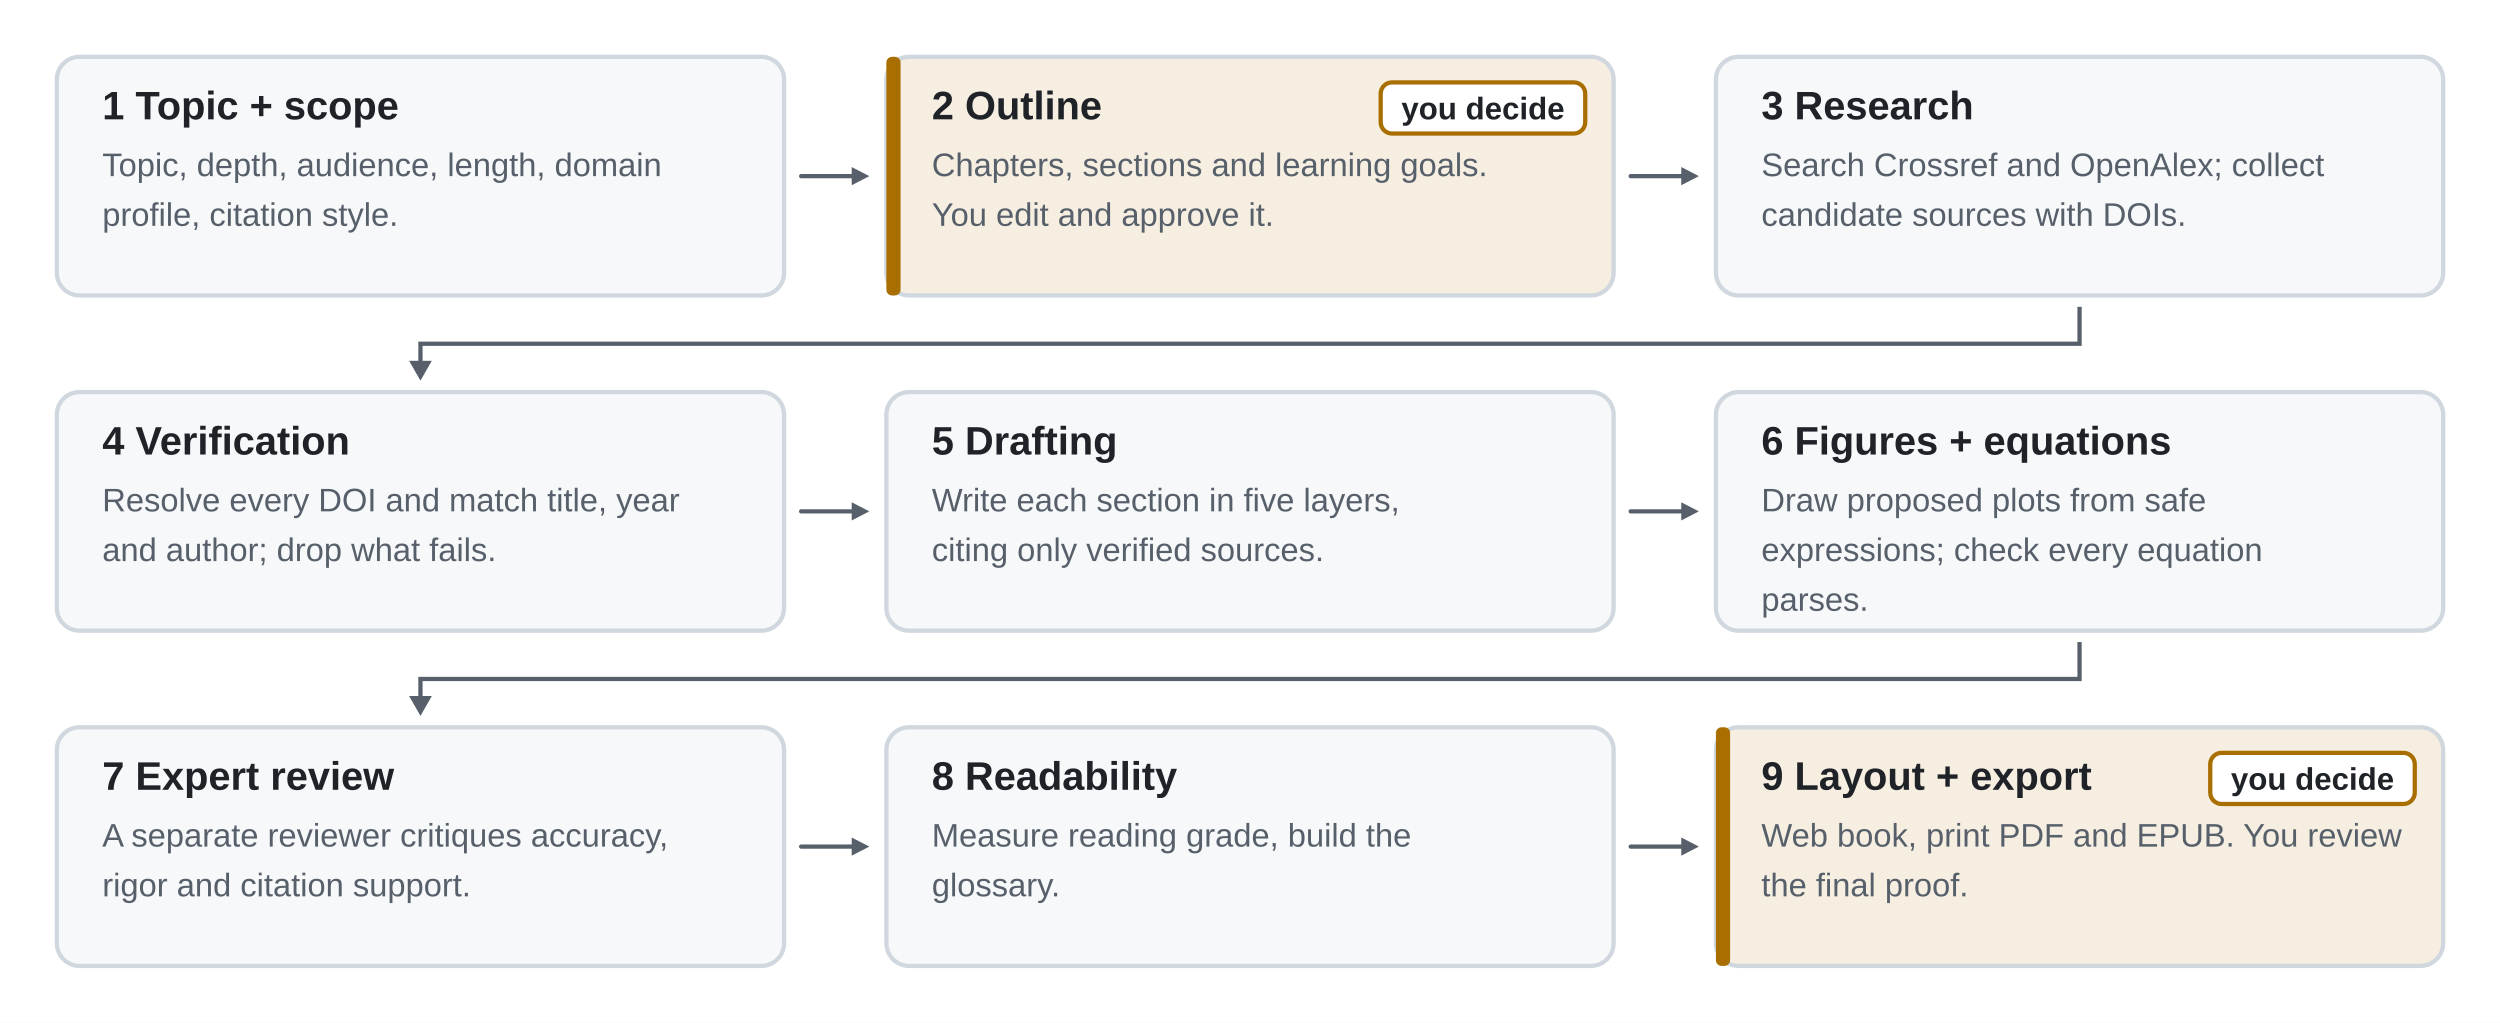
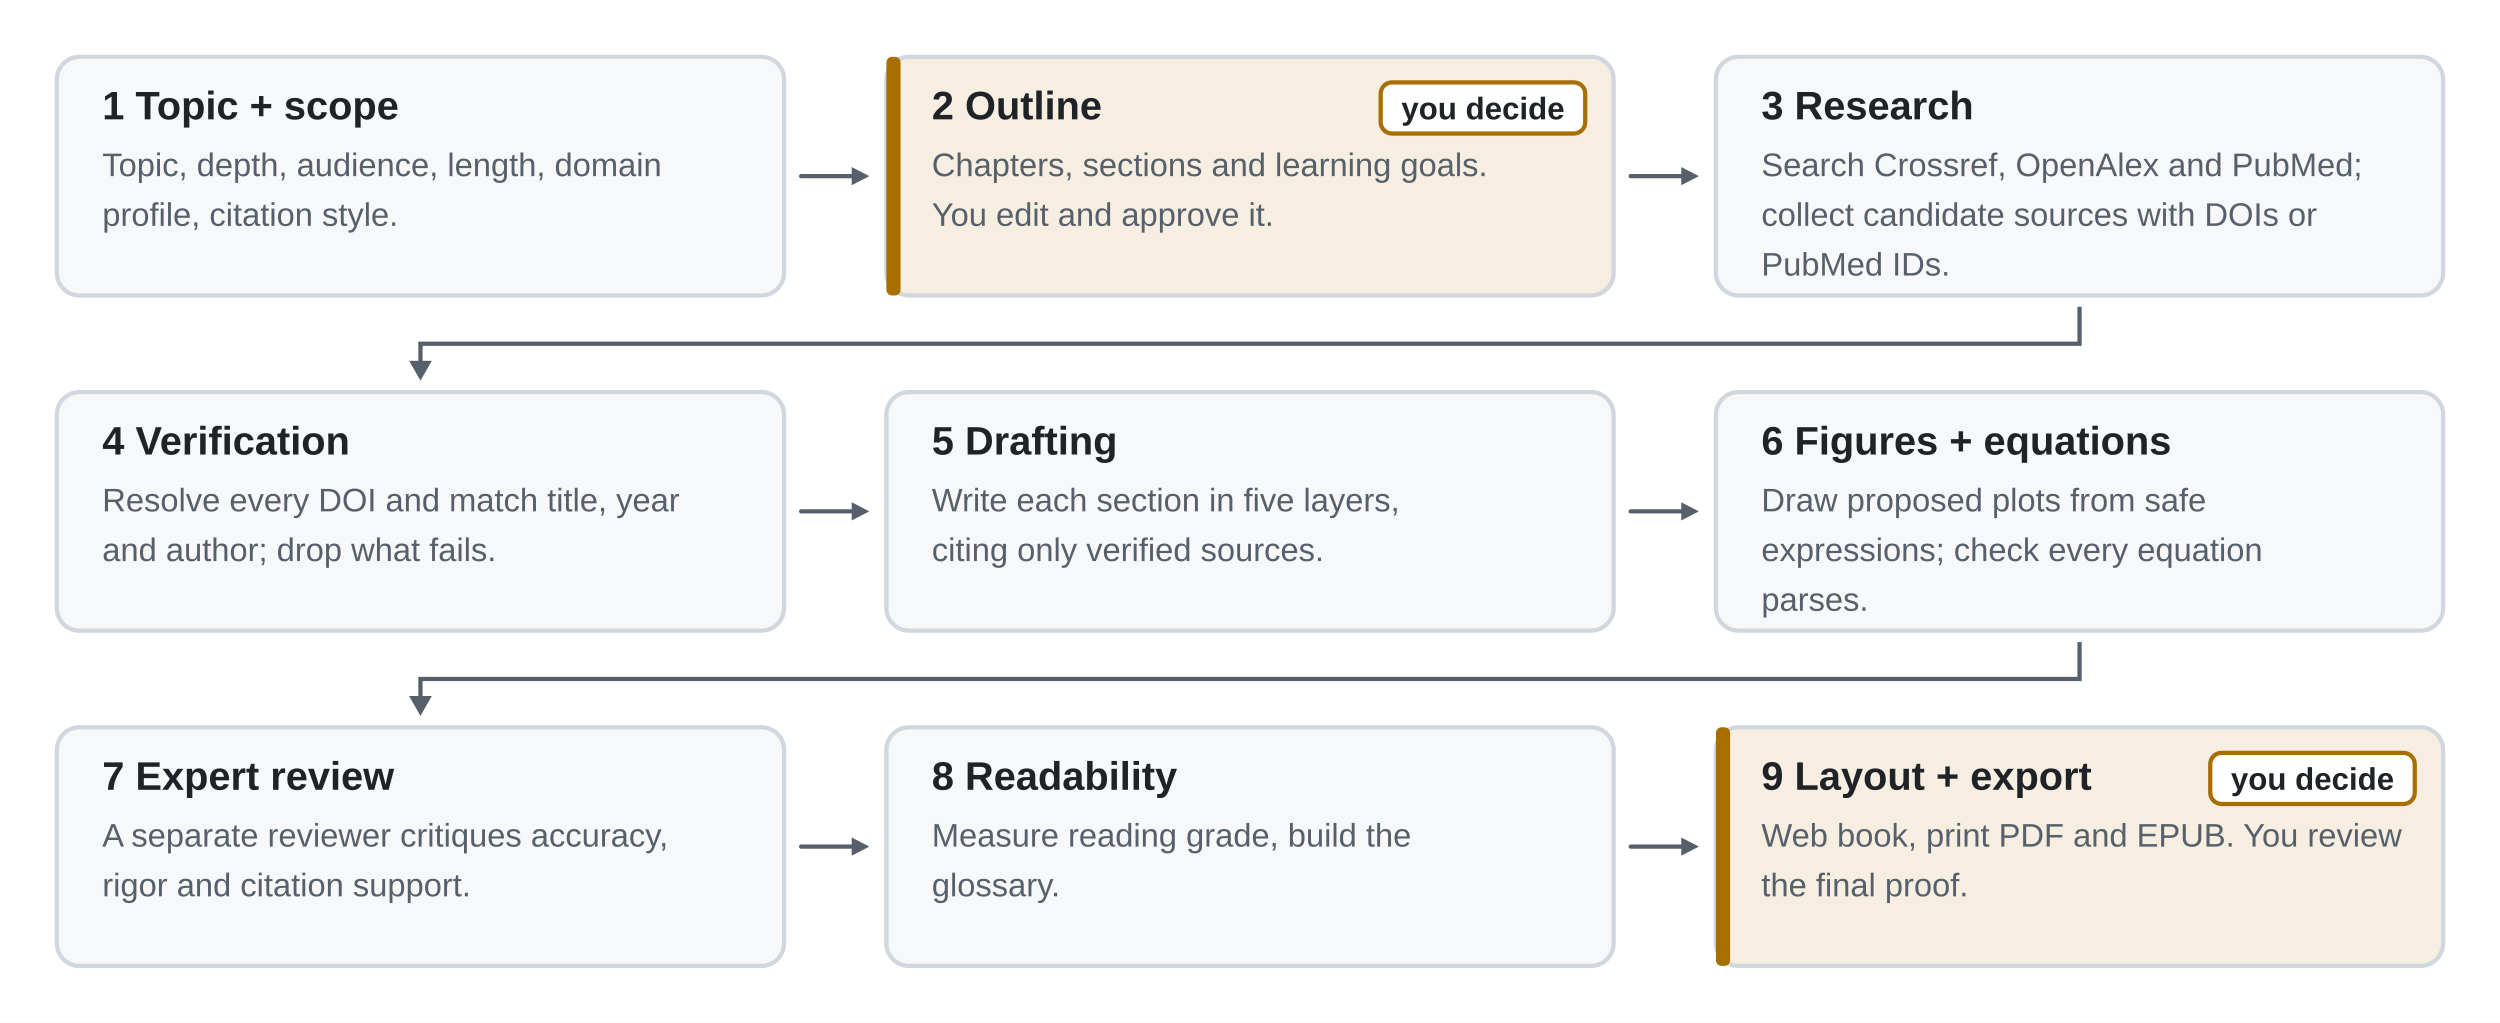
<svg xmlns="http://www.w3.org/2000/svg" viewBox="0 0 880 360" width="880" height="360" role="img" aria-labelledby="t d" font-family="'Source Sans 3', 'Source Sans Pro', 'Helvetica Neue', Arial, sans-serif">
  <rect width="880" height="360" fill="#FFFFFF" />
  <style>@keyframes hl0 { 0%, 0.00% { opacity: 0; } 1.50%, 7.59% { opacity: 1; } 9.09%, 100% { opacity: 0; } }
.hl0 { opacity: 0; animation: hl0 9s cubic-bezier(0.4, 0, 0.2, 1) infinite; }
@keyframes hl1 { 0%, 9.09% { opacity: 0; } 10.59%, 25.77% { opacity: 1; } 27.27%, 100% { opacity: 0; } }
.hl1 { opacity: 0; animation: hl1 9s cubic-bezier(0.4, 0, 0.2, 1) infinite; }
@keyframes hl2 { 0%, 27.27% { opacity: 0; } 28.77%, 34.86% { opacity: 1; } 36.36%, 100% { opacity: 0; } }
.hl2 { opacity: 0; animation: hl2 9s cubic-bezier(0.4, 0, 0.2, 1) infinite; }
@keyframes hl3 { 0%, 36.36% { opacity: 0; } 37.86%, 43.95% { opacity: 1; } 45.45%, 100% { opacity: 0; } }
.hl3 { opacity: 0; animation: hl3 9s cubic-bezier(0.4, 0, 0.2, 1) infinite; }
@keyframes hl4 { 0%, 45.45% { opacity: 0; } 46.95%, 53.05% { opacity: 1; } 54.55%, 100% { opacity: 0; } }
.hl4 { opacity: 0; animation: hl4 9s cubic-bezier(0.4, 0, 0.2, 1) infinite; }
@keyframes hl5 { 0%, 54.55% { opacity: 0; } 56.05%, 62.14% { opacity: 1; } 63.64%, 100% { opacity: 0; } }
.hl5 { opacity: 0; animation: hl5 9s cubic-bezier(0.4, 0, 0.2, 1) infinite; }
@keyframes hl6 { 0%, 63.64% { opacity: 0; } 65.14%, 71.23% { opacity: 1; } 72.73%, 100% { opacity: 0; } }
.hl6 { opacity: 0; animation: hl6 9s cubic-bezier(0.4, 0, 0.2, 1) infinite; }
@keyframes hl7 { 0%, 72.73% { opacity: 0; } 74.23%, 80.32% { opacity: 1; } 81.82%, 100% { opacity: 0; } }
.hl7 { opacity: 0; animation: hl7 9s cubic-bezier(0.4, 0, 0.2, 1) infinite; }
@keyframes hl8 { 0%, 81.82% { opacity: 0; } 83.32%, 98.50% { opacity: 1; } 100.00%, 100% { opacity: 0; } }
.hl8 { opacity: 0; animation: hl8 9s cubic-bezier(0.4, 0, 0.2, 1) infinite; }
@media (prefers-reduced-motion: reduce) { * { animation: none !important; } }</style>
  <g class="">
    <rect x="20" y="20" width="256" height="84" rx="8" fill="#F6F8FA" stroke="#D0D7DE" stroke-width="1.5" />
    <text x="36.0" y="42.0" font-size="14" fill="#1F2328" text-anchor="start" font-weight="600">1  Topic + scope</text>
    <text x="36.0" y="62.0" font-size="11.5" fill="#57606A" text-anchor="start">Topic, depth, audience, length, domain</text>
    <text x="36.0" y="79.5" font-size="11.5" fill="#57606A" text-anchor="start">profile, citation style.</text>
  </g>
  <rect class="hl0" x="17" y="17" width="262" height="90" rx="10" fill="none" stroke="#0072B2" stroke-width="3" />
  <line x1="282.0" y1="62.0" x2="301.0" y2="62.0" stroke="#57606A" stroke-width="1.5" stroke-linecap="round" />
  <path d="M306.0,62.0 L299.8,65.2 L299.8,58.8 Z" fill="#57606A" />
  <g class="">
    <rect x="312" y="20" width="256" height="84" rx="8" fill="rgba(168, 111, 0, 0.12)" stroke="#D0D7DE" stroke-width="1.5" />
    <rect x="312" y="20" width="5" height="84" rx="2" fill="#A86F00" />
    <text x="328.0" y="42.0" font-size="14" fill="#1F2328" text-anchor="start" font-weight="600">2  Outline</text>
    <text x="328.0" y="62.0" font-size="11.5" fill="#57606A" text-anchor="start">Chapters, sections and learning goals.</text>
    <text x="328.0" y="79.5" font-size="11.5" fill="#57606A" text-anchor="start">You edit and approve it.</text>
  </g>
  <rect x="486" y="29" width="72" height="18" rx="4" fill="#FFFFFF" stroke="#A86F00" stroke-width="1.5" />
  <text x="522.0" y="42.0" font-size="11" fill="#1F2328" text-anchor="middle" font-weight="600">you decide</text>
  <rect class="hl1" x="309" y="17" width="262" height="90" rx="10" fill="none" stroke="#0072B2" stroke-width="3" />
  <line x1="574.0" y1="62.0" x2="593.0" y2="62.0" stroke="#57606A" stroke-width="1.5" stroke-linecap="round" />
  <path d="M598.0,62.0 L591.8,65.2 L591.8,58.8 Z" fill="#57606A" />
  <g class="">
    <rect x="604" y="20" width="256" height="84" rx="8" fill="#F6F8FA" stroke="#D0D7DE" stroke-width="1.5" />
    <text x="620.0" y="42.0" font-size="14" fill="#1F2328" text-anchor="start" font-weight="600">3  Research</text>
-     <text x="620.0" y="62.0" font-size="11.5" fill="#57606A" text-anchor="start">Search Crossref and OpenAlex; collect</text>
-     <text x="620.0" y="79.5" font-size="11.5" fill="#57606A" text-anchor="start">candidate sources with DOIs.</text>
+     <text x="620.0" y="62.0" font-size="11.5" fill="#57606A" text-anchor="start">Search Crossref, OpenAlex and PubMed;</text>
+     <text x="620.0" y="79.5" font-size="11.5" fill="#57606A" text-anchor="start">collect candidate sources with DOIs or</text>
+     <text x="620.0" y="97.0" font-size="11.5" fill="#57606A" text-anchor="start">PubMed IDs.</text>
  </g>
  <rect class="hl2" x="601" y="17" width="262" height="90" rx="10" fill="none" stroke="#0072B2" stroke-width="3" />
  <path d="M732,108 v13 H148 v7" fill="none" stroke="#57606A" stroke-width="1.5" />
  <path d="M148,134 l-4,-7 h8 z" fill="#57606A" />
  <g class="">
    <rect x="20" y="138" width="256" height="84" rx="8" fill="#F6F8FA" stroke="#D0D7DE" stroke-width="1.5" />
    <text x="36.0" y="160.0" font-size="14" fill="#1F2328" text-anchor="start" font-weight="600">4  Verification</text>
    <text x="36.0" y="180.0" font-size="11.5" fill="#57606A" text-anchor="start">Resolve every DOI and match title, year</text>
    <text x="36.0" y="197.5" font-size="11.5" fill="#57606A" text-anchor="start">and author; drop what fails.</text>
  </g>
  <rect class="hl3" x="17" y="135" width="262" height="90" rx="10" fill="none" stroke="#0072B2" stroke-width="3" />
  <line x1="282.0" y1="180.0" x2="301.0" y2="180.0" stroke="#57606A" stroke-width="1.5" stroke-linecap="round" />
  <path d="M306.0,180.0 L299.8,183.2 L299.8,176.8 Z" fill="#57606A" />
  <g class="">
    <rect x="312" y="138" width="256" height="84" rx="8" fill="#F6F8FA" stroke="#D0D7DE" stroke-width="1.5" />
    <text x="328.0" y="160.0" font-size="14" fill="#1F2328" text-anchor="start" font-weight="600">5  Drafting</text>
    <text x="328.0" y="180.0" font-size="11.5" fill="#57606A" text-anchor="start">Write each section in five layers,</text>
    <text x="328.0" y="197.5" font-size="11.5" fill="#57606A" text-anchor="start">citing only verified sources.</text>
  </g>
  <rect class="hl4" x="309" y="135" width="262" height="90" rx="10" fill="none" stroke="#0072B2" stroke-width="3" />
  <line x1="574.0" y1="180.0" x2="593.0" y2="180.0" stroke="#57606A" stroke-width="1.5" stroke-linecap="round" />
  <path d="M598.0,180.0 L591.8,183.2 L591.8,176.8 Z" fill="#57606A" />
  <g class="">
    <rect x="604" y="138" width="256" height="84" rx="8" fill="#F6F8FA" stroke="#D0D7DE" stroke-width="1.5" />
    <text x="620.0" y="160.0" font-size="14" fill="#1F2328" text-anchor="start" font-weight="600">6  Figures + equations</text>
    <text x="620.0" y="180.0" font-size="11.5" fill="#57606A" text-anchor="start">Draw proposed plots from safe</text>
    <text x="620.0" y="197.5" font-size="11.5" fill="#57606A" text-anchor="start">expressions; check every equation</text>
    <text x="620.0" y="215.0" font-size="11.5" fill="#57606A" text-anchor="start">parses.</text>
  </g>
  <rect class="hl5" x="601" y="135" width="262" height="90" rx="10" fill="none" stroke="#0072B2" stroke-width="3" />
  <path d="M732,226 v13 H148 v7" fill="none" stroke="#57606A" stroke-width="1.5" />
  <path d="M148,252 l-4,-7 h8 z" fill="#57606A" />
  <g class="">
    <rect x="20" y="256" width="256" height="84" rx="8" fill="#F6F8FA" stroke="#D0D7DE" stroke-width="1.5" />
    <text x="36.0" y="278.0" font-size="14" fill="#1F2328" text-anchor="start" font-weight="600">7  Expert review</text>
    <text x="36.0" y="298.0" font-size="11.5" fill="#57606A" text-anchor="start">A separate reviewer critiques accuracy,</text>
    <text x="36.0" y="315.5" font-size="11.5" fill="#57606A" text-anchor="start">rigor and citation support.</text>
  </g>
  <rect class="hl6" x="17" y="253" width="262" height="90" rx="10" fill="none" stroke="#0072B2" stroke-width="3" />
  <line x1="282.0" y1="298.0" x2="301.0" y2="298.0" stroke="#57606A" stroke-width="1.5" stroke-linecap="round" />
  <path d="M306.0,298.0 L299.8,301.2 L299.8,294.8 Z" fill="#57606A" />
  <g class="">
    <rect x="312" y="256" width="256" height="84" rx="8" fill="#F6F8FA" stroke="#D0D7DE" stroke-width="1.5" />
    <text x="328.0" y="278.0" font-size="14" fill="#1F2328" text-anchor="start" font-weight="600">8  Readability</text>
    <text x="328.0" y="298.0" font-size="11.5" fill="#57606A" text-anchor="start">Measure reading grade, build the</text>
    <text x="328.0" y="315.5" font-size="11.5" fill="#57606A" text-anchor="start">glossary.</text>
  </g>
  <rect class="hl7" x="309" y="253" width="262" height="90" rx="10" fill="none" stroke="#0072B2" stroke-width="3" />
  <line x1="574.0" y1="298.0" x2="593.0" y2="298.0" stroke="#57606A" stroke-width="1.5" stroke-linecap="round" />
  <path d="M598.0,298.0 L591.8,301.2 L591.8,294.8 Z" fill="#57606A" />
  <g class="">
    <rect x="604" y="256" width="256" height="84" rx="8" fill="rgba(168, 111, 0, 0.12)" stroke="#D0D7DE" stroke-width="1.5" />
    <rect x="604" y="256" width="5" height="84" rx="2" fill="#A86F00" />
    <text x="620.0" y="278.0" font-size="14" fill="#1F2328" text-anchor="start" font-weight="600">9  Layout + export</text>
    <text x="620.0" y="298.0" font-size="11.5" fill="#57606A" text-anchor="start">Web book, print PDF and EPUB. You review</text>
    <text x="620.0" y="315.5" font-size="11.5" fill="#57606A" text-anchor="start">the final proof.</text>
  </g>
  <rect x="778" y="265" width="72" height="18" rx="4" fill="#FFFFFF" stroke="#A86F00" stroke-width="1.5" />
  <text x="814.0" y="278.0" font-size="11" fill="#1F2328" text-anchor="middle" font-weight="600">you decide</text>
  <rect class="hl8" x="601" y="253" width="262" height="90" rx="10" fill="none" stroke="#0072B2" stroke-width="3" />
</svg>
